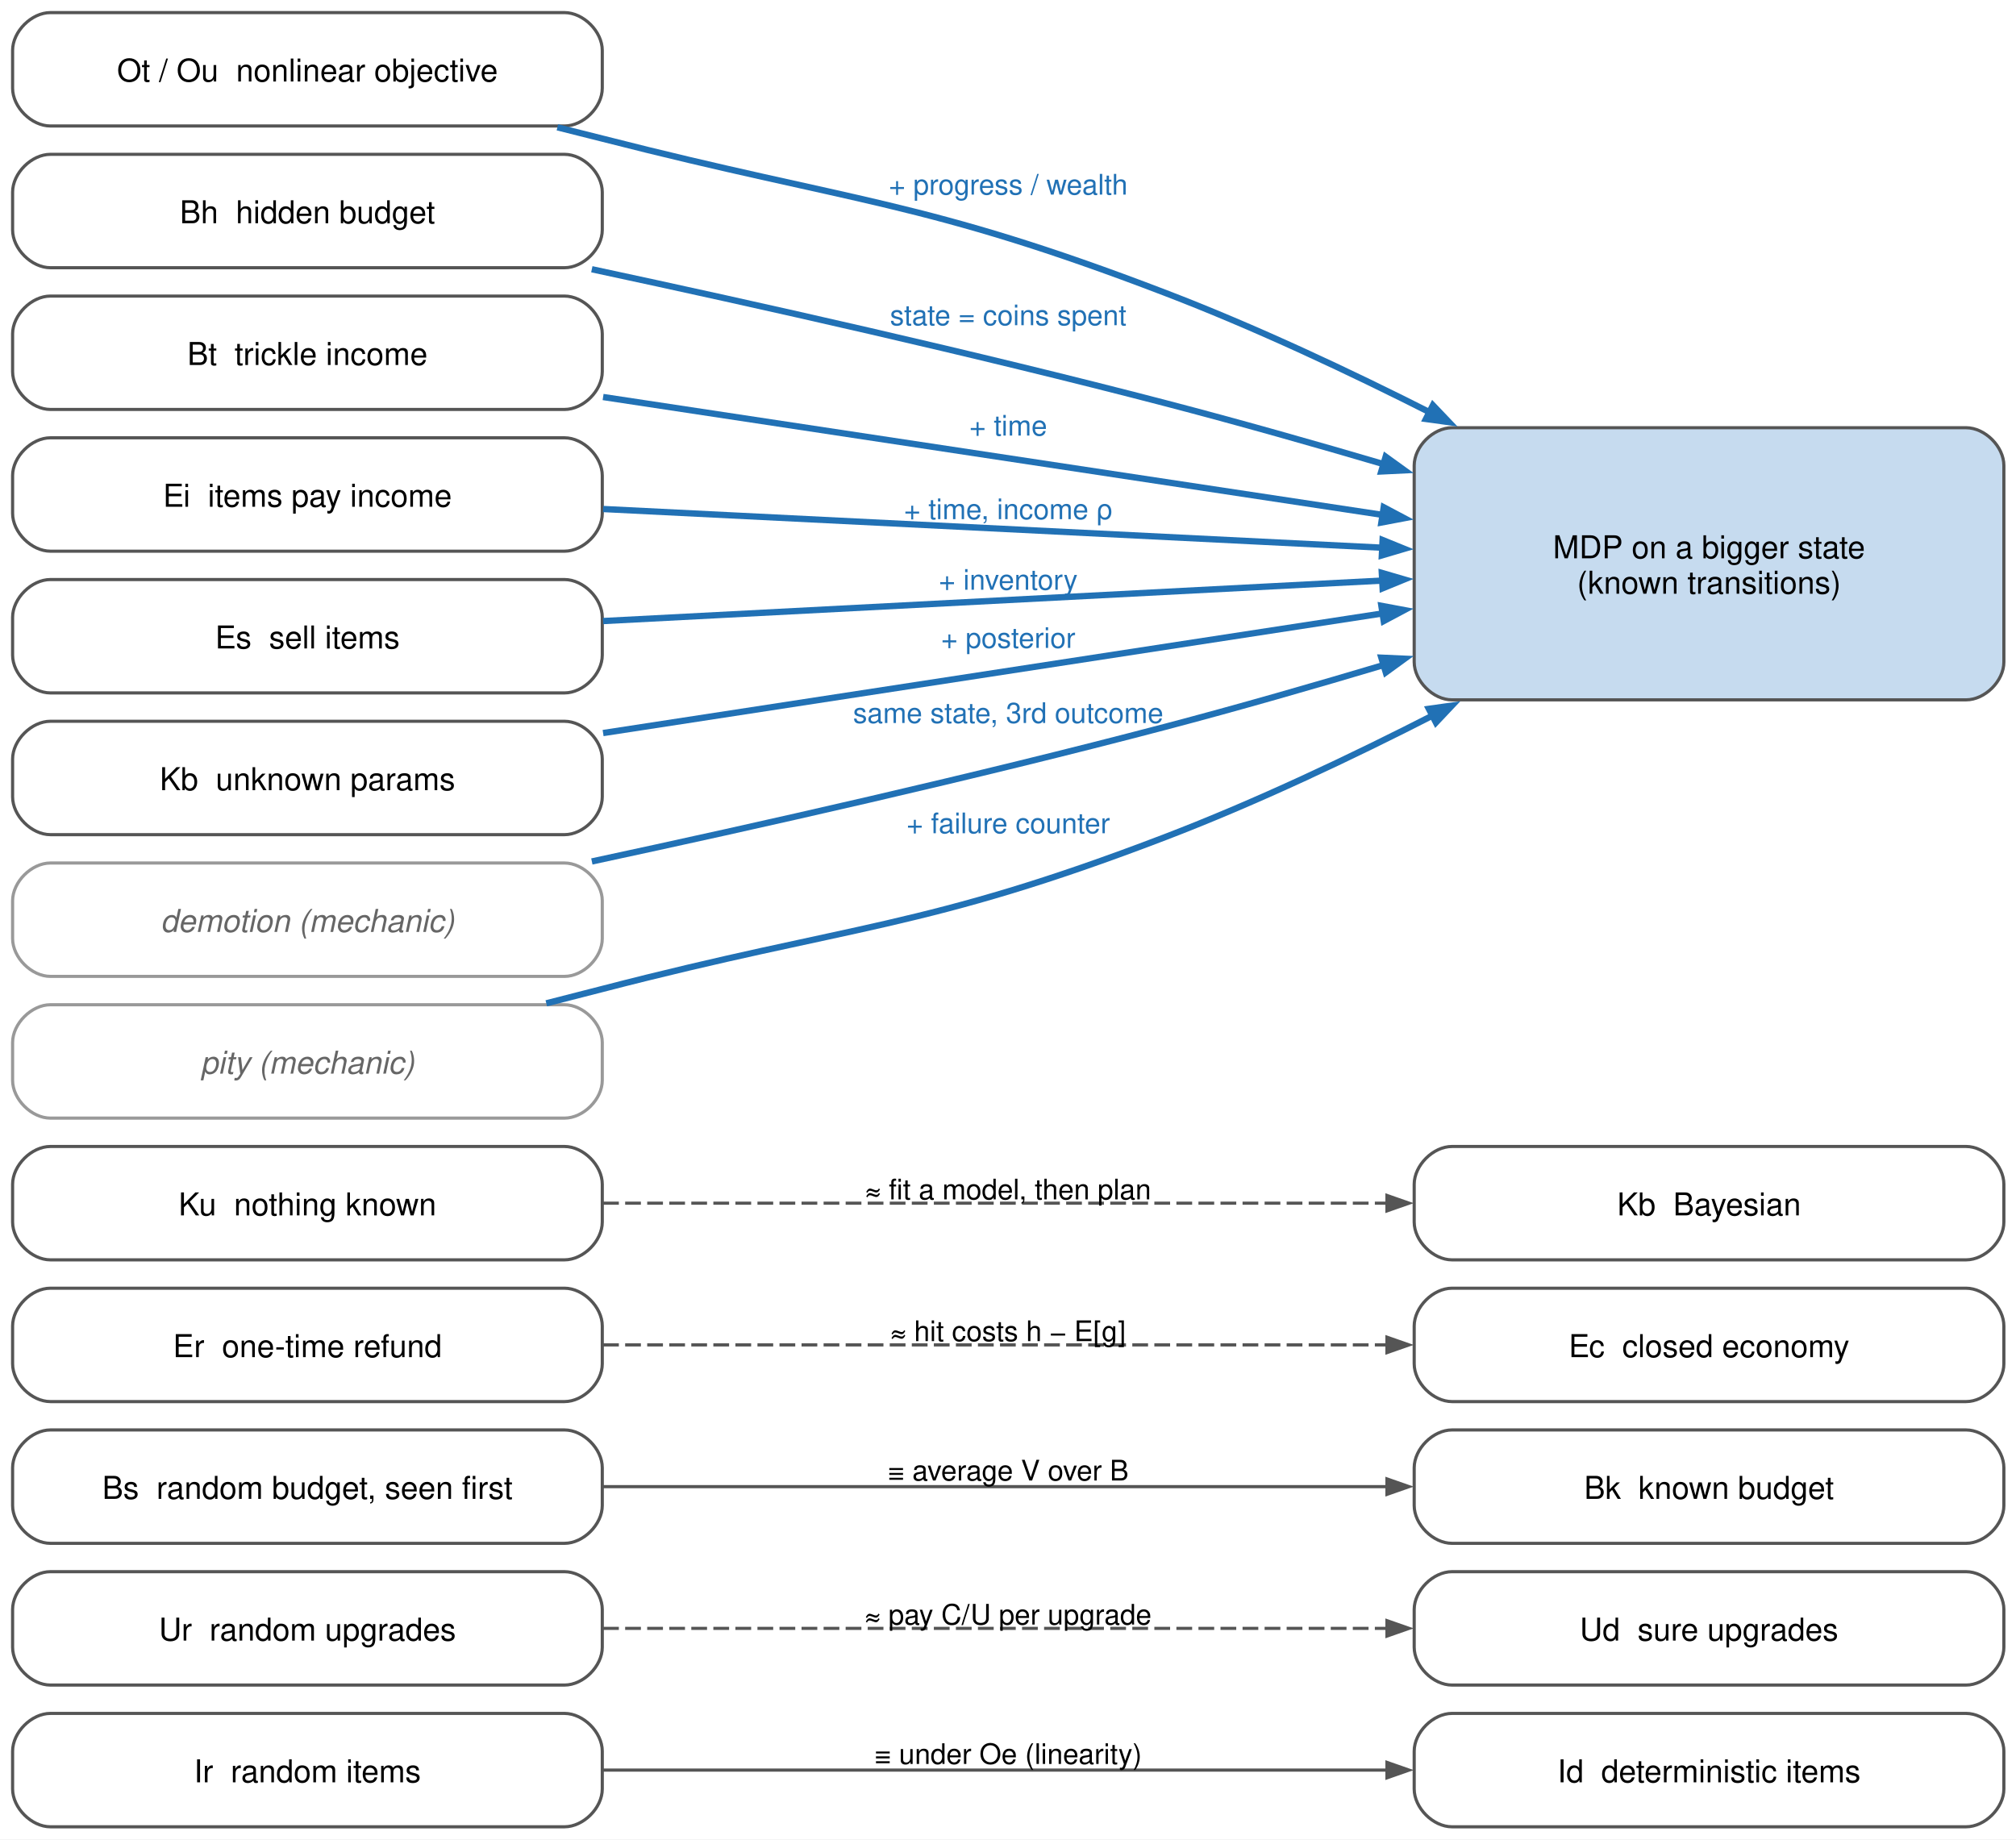
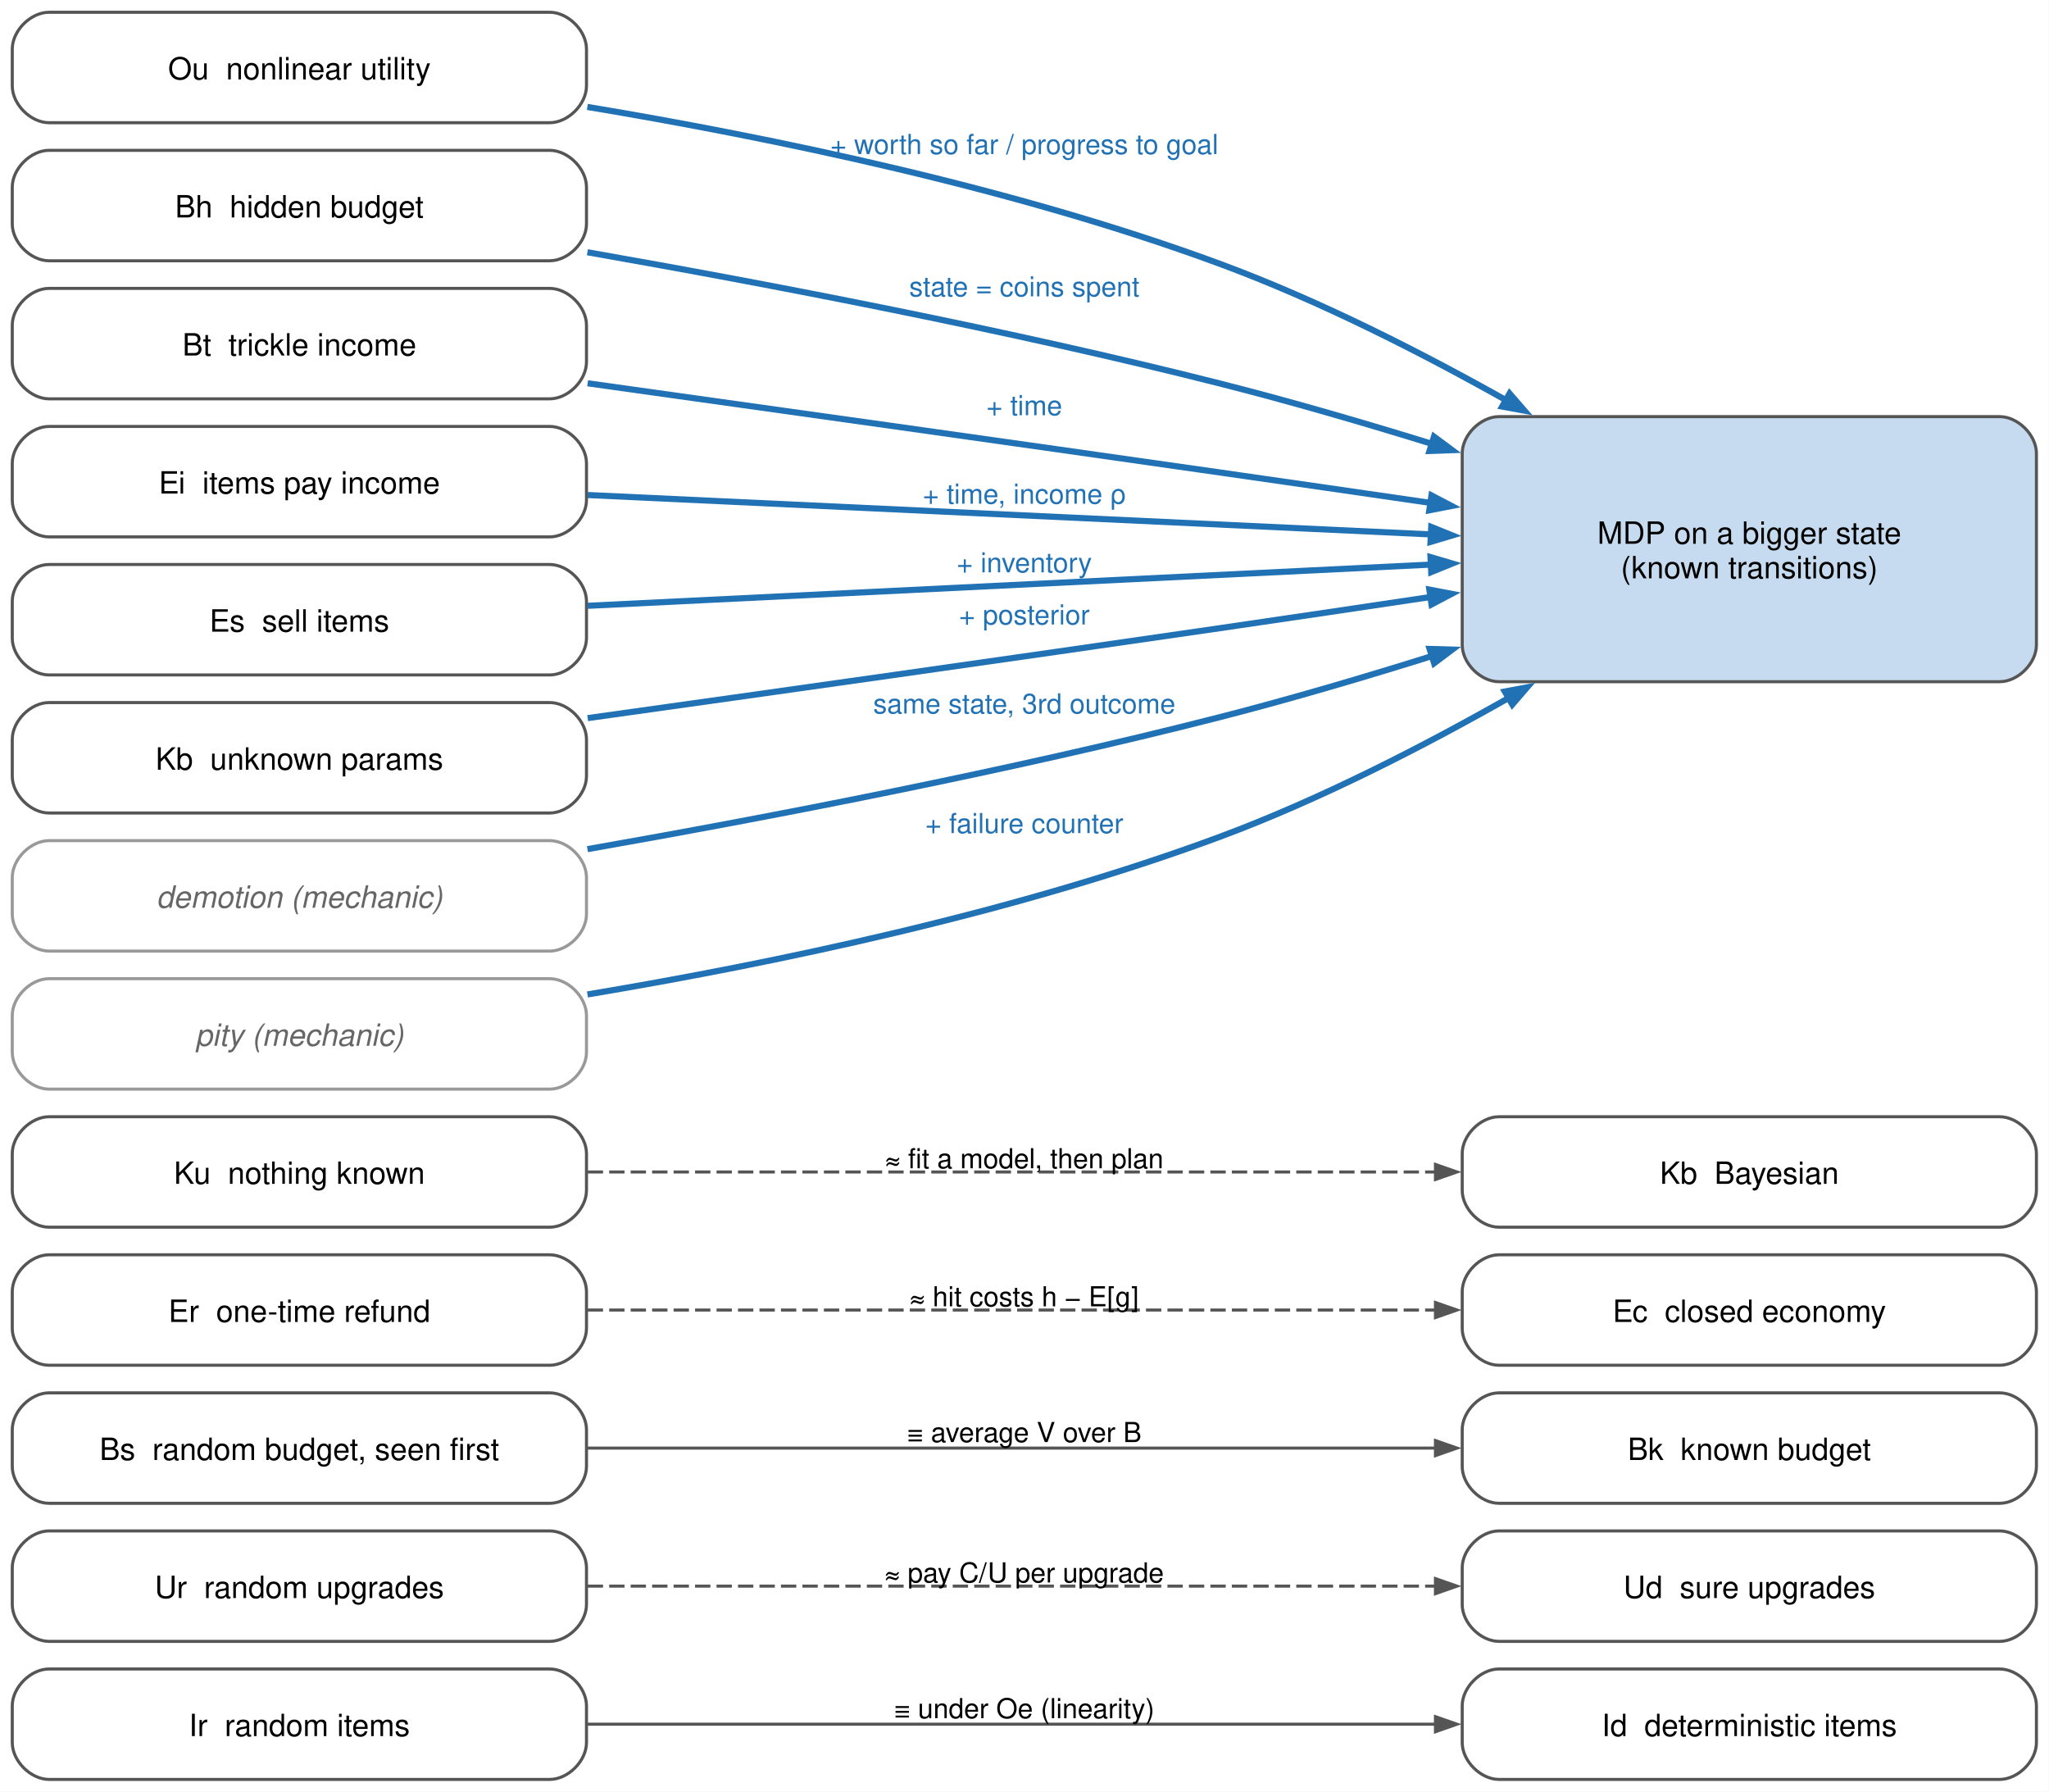
- <svg xmlns="http://www.w3.org/2000/svg" width="640pt" height="584pt" viewBox="0.00 0.00 640.00 584.00">
+ <svg xmlns="http://www.w3.org/2000/svg" width="668pt" height="584pt" viewBox="0.00 0.00 668.00 584.00">
  <g id="graph0" class="graph" transform="scale(1 1) rotate(0) translate(4 580)">
-     <polygon fill="white" stroke="none" points="-4,4 -4,-580 636.15,-580 636.15,4 -4,4" />
+     <polygon fill="white" stroke="none" points="-4,4 -4,-580 663.9,-580 663.9,4 -4,4" />
    <g id="node1" class="node">
      <path fill="none" stroke="#555555" d="M175.2,-36C175.2,-36 12,-36 12,-36 6,-36 0,-30 0,-24 0,-24 0,-12 0,-12 0,-6 6,0 12,0 12,0 175.2,0 175.2,0 181.2,0 187.2,-6 187.2,-12 187.2,-12 187.2,-24 187.2,-24 187.2,-30 181.2,-36 175.2,-36" />
      <text xml:space="preserve" text-anchor="middle" x="93.6" y="-14.12" font-family="Helvetica,sans-Serif" font-size="10.00">Ir  random items</text>
    </g>
    <g id="node14" class="node">
-       <path fill="none" stroke="#555555" d="M620.15,-36C620.15,-36 456.95,-36 456.95,-36 450.95,-36 444.95,-30 444.95,-24 444.95,-24 444.95,-12 444.95,-12 444.95,-6 450.95,0 456.95,0 456.95,0 620.15,0 620.15,0 626.15,0 632.15,-6 632.15,-12 632.15,-12 632.15,-24 632.15,-24 632.15,-30 626.15,-36 620.15,-36" />
-       <text xml:space="preserve" text-anchor="middle" x="538.55" y="-14.12" font-family="Helvetica,sans-Serif" font-size="10.00">Id  deterministic items</text>
+       <path fill="none" stroke="#555555" d="M647.9,-36C647.9,-36 484.7,-36 484.7,-36 478.7,-36 472.7,-30 472.7,-24 472.7,-24 472.7,-12 472.7,-12 472.7,-6 478.7,0 484.7,0 484.7,0 647.9,0 647.9,0 653.9,0 659.9,-6 659.9,-12 659.9,-12 659.9,-24 659.9,-24 659.9,-30 653.9,-36 647.9,-36" />
+       <text xml:space="preserve" text-anchor="middle" x="566.3" y="-14.12" font-family="Helvetica,sans-Serif" font-size="10.00">Id  deterministic items</text>
    </g>
    <g id="edge1" class="edge">
-       <path fill="none" stroke="#555555" d="M187.46,-18C260.4,-18 361.82,-18 436.73,-18" />
-       <polygon fill="#555555" stroke="#555555" points="436.3,-20.45 443.3,-18 436.3,-15.55 436.3,-20.45" />
-       <text xml:space="preserve" text-anchor="middle" x="316.08" y="-19.95" font-family="Helvetica,sans-Serif" font-size="9.00">≡ under Oe (linearity)</text>
+       <path fill="none" stroke="#555555" d="M187.6,-18C267.38,-18 382.11,-18 464.16,-18" />
+       <polygon fill="#555555" stroke="#555555" points="463.98,-20.45 470.98,-18 463.98,-15.55 463.98,-20.45" />
+       <text xml:space="preserve" text-anchor="middle" x="329.95" y="-19.95" font-family="Helvetica,sans-Serif" font-size="9.00">≡ under Oe (linearity)</text>
    </g>
    <g id="node2" class="node">
      <path fill="none" stroke="#555555" d="M175.2,-81C175.2,-81 12,-81 12,-81 6,-81 0,-75 0,-69 0,-69 0,-57 0,-57 0,-51 6,-45 12,-45 12,-45 175.2,-45 175.2,-45 181.2,-45 187.2,-51 187.2,-57 187.2,-57 187.2,-69 187.2,-69 187.2,-75 181.2,-81 175.2,-81" />
      <text xml:space="preserve" text-anchor="middle" x="93.6" y="-59.12" font-family="Helvetica,sans-Serif" font-size="10.00">Ur  random upgrades</text>
    </g>
    <g id="node15" class="node">
-       <path fill="none" stroke="#555555" d="M620.15,-81C620.15,-81 456.95,-81 456.95,-81 450.95,-81 444.95,-75 444.95,-69 444.95,-69 444.95,-57 444.95,-57 444.95,-51 450.95,-45 456.95,-45 456.95,-45 620.15,-45 620.15,-45 626.15,-45 632.15,-51 632.15,-57 632.15,-57 632.15,-69 632.15,-69 632.15,-75 626.15,-81 620.15,-81" />
-       <text xml:space="preserve" text-anchor="middle" x="538.55" y="-59.12" font-family="Helvetica,sans-Serif" font-size="10.00">Ud  sure upgrades</text>
+       <path fill="none" stroke="#555555" d="M647.9,-81C647.9,-81 484.7,-81 484.7,-81 478.7,-81 472.7,-75 472.7,-69 472.7,-69 472.7,-57 472.7,-57 472.7,-51 478.7,-45 484.7,-45 484.7,-45 647.9,-45 647.9,-45 653.9,-45 659.9,-51 659.9,-57 659.9,-57 659.9,-69 659.9,-69 659.9,-75 653.9,-81 647.9,-81" />
+       <text xml:space="preserve" text-anchor="middle" x="566.3" y="-59.12" font-family="Helvetica,sans-Serif" font-size="10.00">Ud  sure upgrades</text>
    </g>
    <g id="edge2" class="edge">
-       <path fill="none" stroke="#555555" stroke-dasharray="5,2" d="M187.46,-63C260.4,-63 361.82,-63 436.73,-63" />
-       <polygon fill="#555555" stroke="#555555" points="436.3,-65.45 443.3,-63 436.3,-60.55 436.3,-65.45" />
-       <text xml:space="preserve" text-anchor="middle" x="316.08" y="-64.2" font-family="Helvetica,sans-Serif" font-size="9.00">≈ pay C/U per upgrade</text>
+       <path fill="none" stroke="#555555" stroke-dasharray="5,2" d="M187.6,-63C267.38,-63 382.11,-63 464.16,-63" />
+       <polygon fill="#555555" stroke="#555555" points="463.98,-65.45 470.98,-63 463.98,-60.55 463.98,-65.45" />
+       <text xml:space="preserve" text-anchor="middle" x="329.95" y="-64.2" font-family="Helvetica,sans-Serif" font-size="9.00">≈ pay C/U per upgrade</text>
    </g>
    <g id="node3" class="node">
      <path fill="none" stroke="#555555" d="M175.2,-126C175.2,-126 12,-126 12,-126 6,-126 0,-120 0,-114 0,-114 0,-102 0,-102 0,-96 6,-90 12,-90 12,-90 175.2,-90 175.2,-90 181.2,-90 187.2,-96 187.2,-102 187.2,-102 187.2,-114 187.2,-114 187.2,-120 181.2,-126 175.2,-126" />
      <text xml:space="preserve" text-anchor="middle" x="93.6" y="-104.12" font-family="Helvetica,sans-Serif" font-size="10.00">Bs  random budget, seen first</text>
    </g>
    <g id="node16" class="node">
-       <path fill="none" stroke="#555555" d="M620.15,-126C620.15,-126 456.95,-126 456.95,-126 450.95,-126 444.95,-120 444.95,-114 444.95,-114 444.95,-102 444.95,-102 444.95,-96 450.95,-90 456.95,-90 456.95,-90 620.15,-90 620.15,-90 626.15,-90 632.15,-96 632.15,-102 632.15,-102 632.15,-114 632.15,-114 632.15,-120 626.15,-126 620.15,-126" />
-       <text xml:space="preserve" text-anchor="middle" x="538.55" y="-104.12" font-family="Helvetica,sans-Serif" font-size="10.00">Bk  known budget</text>
+       <path fill="none" stroke="#555555" d="M647.9,-126C647.9,-126 484.7,-126 484.7,-126 478.7,-126 472.7,-120 472.7,-114 472.7,-114 472.7,-102 472.7,-102 472.7,-96 478.7,-90 484.7,-90 484.7,-90 647.9,-90 647.9,-90 653.9,-90 659.9,-96 659.9,-102 659.9,-102 659.9,-114 659.9,-114 659.9,-120 653.9,-126 647.9,-126" />
+       <text xml:space="preserve" text-anchor="middle" x="566.3" y="-104.12" font-family="Helvetica,sans-Serif" font-size="10.00">Bk  known budget</text>
    </g>
    <g id="edge3" class="edge">
-       <path fill="none" stroke="#555555" d="M187.46,-108C260.4,-108 361.82,-108 436.73,-108" />
-       <polygon fill="#555555" stroke="#555555" points="436.3,-110.45 443.3,-108 436.3,-105.55 436.3,-110.45" />
-       <text xml:space="preserve" text-anchor="middle" x="316.08" y="-109.95" font-family="Helvetica,sans-Serif" font-size="9.00">≡ average V over B</text>
+       <path fill="none" stroke="#555555" d="M187.6,-108C267.38,-108 382.11,-108 464.16,-108" />
+       <polygon fill="#555555" stroke="#555555" points="463.98,-110.45 470.98,-108 463.98,-105.55 463.98,-110.45" />
+       <text xml:space="preserve" text-anchor="middle" x="329.95" y="-109.95" font-family="Helvetica,sans-Serif" font-size="9.00">≡ average V over B</text>
    </g>
    <g id="node4" class="node">
      <path fill="none" stroke="#555555" d="M175.2,-171C175.2,-171 12,-171 12,-171 6,-171 0,-165 0,-159 0,-159 0,-147 0,-147 0,-141 6,-135 12,-135 12,-135 175.2,-135 175.2,-135 181.2,-135 187.2,-141 187.2,-147 187.2,-147 187.2,-159 187.2,-159 187.2,-165 181.2,-171 175.2,-171" />
      <text xml:space="preserve" text-anchor="middle" x="93.6" y="-149.12" font-family="Helvetica,sans-Serif" font-size="10.00">Er  one-time refund</text>
    </g>
    <g id="node17" class="node">
-       <path fill="none" stroke="#555555" d="M620.15,-171C620.15,-171 456.95,-171 456.95,-171 450.95,-171 444.95,-165 444.95,-159 444.95,-159 444.95,-147 444.95,-147 444.95,-141 450.95,-135 456.95,-135 456.95,-135 620.15,-135 620.15,-135 626.15,-135 632.15,-141 632.15,-147 632.15,-147 632.15,-159 632.15,-159 632.15,-165 626.15,-171 620.15,-171" />
-       <text xml:space="preserve" text-anchor="middle" x="538.55" y="-149.12" font-family="Helvetica,sans-Serif" font-size="10.00">Ec  closed economy</text>
+       <path fill="none" stroke="#555555" d="M647.9,-171C647.9,-171 484.7,-171 484.7,-171 478.7,-171 472.7,-165 472.7,-159 472.7,-159 472.7,-147 472.7,-147 472.7,-141 478.7,-135 484.7,-135 484.7,-135 647.9,-135 647.9,-135 653.9,-135 659.9,-141 659.9,-147 659.9,-147 659.9,-159 659.9,-159 659.9,-165 653.9,-171 647.9,-171" />
+       <text xml:space="preserve" text-anchor="middle" x="566.3" y="-149.12" font-family="Helvetica,sans-Serif" font-size="10.00">Ec  closed economy</text>
    </g>
    <g id="edge4" class="edge">
-       <path fill="none" stroke="#555555" stroke-dasharray="5,2" d="M187.46,-153C260.4,-153 361.82,-153 436.73,-153" />
-       <polygon fill="#555555" stroke="#555555" points="436.3,-155.45 443.3,-153 436.3,-150.55 436.3,-155.45" />
-       <text xml:space="preserve" text-anchor="middle" x="316.08" y="-154.2" font-family="Helvetica,sans-Serif" font-size="9.00">≈ hit costs h − E[g]</text>
+       <path fill="none" stroke="#555555" stroke-dasharray="5,2" d="M187.6,-153C267.38,-153 382.11,-153 464.16,-153" />
+       <polygon fill="#555555" stroke="#555555" points="463.98,-155.45 470.98,-153 463.98,-150.55 463.98,-155.45" />
+       <text xml:space="preserve" text-anchor="middle" x="329.95" y="-154.2" font-family="Helvetica,sans-Serif" font-size="9.00">≈ hit costs h − E[g]</text>
    </g>
    <g id="node5" class="node">
      <path fill="none" stroke="#555555" d="M175.2,-216C175.2,-216 12,-216 12,-216 6,-216 0,-210 0,-204 0,-204 0,-192 0,-192 0,-186 6,-180 12,-180 12,-180 175.2,-180 175.2,-180 181.2,-180 187.2,-186 187.2,-192 187.2,-192 187.2,-204 187.2,-204 187.2,-210 181.2,-216 175.2,-216" />
      <text xml:space="preserve" text-anchor="middle" x="93.6" y="-194.12" font-family="Helvetica,sans-Serif" font-size="10.00">Ku  nothing known</text>
    </g>
    <g id="node18" class="node">
-       <path fill="none" stroke="#555555" d="M620.15,-216C620.15,-216 456.95,-216 456.95,-216 450.95,-216 444.95,-210 444.95,-204 444.95,-204 444.95,-192 444.95,-192 444.95,-186 450.95,-180 456.95,-180 456.95,-180 620.15,-180 620.15,-180 626.15,-180 632.15,-186 632.15,-192 632.15,-192 632.15,-204 632.15,-204 632.15,-210 626.15,-216 620.15,-216" />
-       <text xml:space="preserve" text-anchor="middle" x="538.55" y="-194.12" font-family="Helvetica,sans-Serif" font-size="10.00">Kb  Bayesian</text>
+       <path fill="none" stroke="#555555" d="M647.9,-216C647.9,-216 484.7,-216 484.7,-216 478.7,-216 472.7,-210 472.7,-204 472.7,-204 472.7,-192 472.7,-192 472.7,-186 478.7,-180 484.7,-180 484.7,-180 647.9,-180 647.9,-180 653.9,-180 659.9,-186 659.9,-192 659.9,-192 659.9,-204 659.9,-204 659.9,-210 653.9,-216 647.9,-216" />
+       <text xml:space="preserve" text-anchor="middle" x="566.3" y="-194.12" font-family="Helvetica,sans-Serif" font-size="10.00">Kb  Bayesian</text>
    </g>
    <g id="edge5" class="edge">
-       <path fill="none" stroke="#555555" stroke-dasharray="5,2" d="M187.46,-198C260.4,-198 361.82,-198 436.73,-198" />
-       <polygon fill="#555555" stroke="#555555" points="436.3,-200.45 443.3,-198 436.3,-195.55 436.3,-200.45" />
-       <text xml:space="preserve" text-anchor="middle" x="316.08" y="-199.2" font-family="Helvetica,sans-Serif" font-size="9.00">≈ fit a model, then plan</text>
+       <path fill="none" stroke="#555555" stroke-dasharray="5,2" d="M187.6,-198C267.38,-198 382.11,-198 464.16,-198" />
+       <polygon fill="#555555" stroke="#555555" points="463.98,-200.45 470.98,-198 463.98,-195.55 463.98,-200.45" />
+       <text xml:space="preserve" text-anchor="middle" x="329.95" y="-199.2" font-family="Helvetica,sans-Serif" font-size="9.00">≈ fit a model, then plan</text>
    </g>
    <g id="node6" class="node">
      <path fill="none" stroke="#555555" d="M175.2,-576C175.2,-576 12,-576 12,-576 6,-576 0,-570 0,-564 0,-564 0,-552 0,-552 0,-546 6,-540 12,-540 12,-540 175.2,-540 175.2,-540 181.2,-540 187.2,-546 187.2,-552 187.2,-552 187.2,-564 187.2,-564 187.2,-570 181.2,-576 175.2,-576" />
-       <text xml:space="preserve" text-anchor="middle" x="93.6" y="-554.12" font-family="Helvetica,sans-Serif" font-size="10.00">Ot / Ou  nonlinear objective</text>
+       <text xml:space="preserve" text-anchor="middle" x="93.6" y="-554.12" font-family="Helvetica,sans-Serif" font-size="10.00">Ou  nonlinear utility</text>
    </g>
    <g id="node19" class="node">
-       <path fill="#c6dbef" stroke="#555555" d="M620.15,-444.2C620.15,-444.2 456.95,-444.2 456.95,-444.2 450.95,-444.2 444.95,-438.2 444.95,-432.2 444.95,-432.2 444.95,-369.8 444.95,-369.8 444.95,-363.8 450.95,-357.8 456.95,-357.8 456.95,-357.8 620.15,-357.8 620.15,-357.8 626.15,-357.8 632.15,-363.8 632.15,-369.8 632.15,-369.8 632.15,-432.2 632.15,-432.2 632.15,-438.2 626.15,-444.2 620.15,-444.2" />
-       <text xml:space="preserve" text-anchor="middle" x="538.55" y="-402.75" font-family="Helvetica,sans-Serif" font-size="10.00">MDP on a bigger state</text>
-       <text xml:space="preserve" text-anchor="middle" x="538.55" y="-391.5" font-family="Helvetica,sans-Serif" font-size="10.00">(known transitions)</text>
+       <path fill="#c6dbef" stroke="#555555" d="M647.9,-444.2C647.9,-444.2 484.7,-444.2 484.7,-444.2 478.7,-444.2 472.7,-438.2 472.7,-432.2 472.7,-432.2 472.7,-369.8 472.7,-369.8 472.7,-363.8 478.7,-357.8 484.7,-357.8 484.7,-357.8 647.9,-357.8 647.9,-357.8 653.9,-357.8 659.9,-363.8 659.9,-369.8 659.9,-369.8 659.9,-432.2 659.9,-432.2 659.9,-438.2 653.9,-444.2 647.9,-444.2" />
+       <text xml:space="preserve" text-anchor="middle" x="566.3" y="-402.75" font-family="Helvetica,sans-Serif" font-size="10.00">MDP on a bigger state</text>
+       <text xml:space="preserve" text-anchor="middle" x="566.3" y="-391.5" font-family="Helvetica,sans-Serif" font-size="10.00">(known transitions)</text>
    </g>
    <g id="edge6" class="edge">
-       <path fill="none" stroke="#2171b5" stroke-width="2" d="M172.95,-539.58C177.78,-538.39 182.56,-537.19 187.2,-536 267.01,-515.59 289.03,-516.49 365.95,-487 394.39,-476.1 424.4,-462.02 451.23,-448.42" />
-       <polygon fill="#2171b5" stroke="#2171b5" stroke-width="2" points="450.89,-451.34 456.01,-445.97 448.67,-446.98 450.89,-451.34" />
-       <text xml:space="preserve" text-anchor="middle" x="316.08" y="-518.23" font-family="Helvetica,sans-Serif" font-size="9.00" fill="#2171b5">+ progress / wealth</text>
+       <path fill="none" stroke="#2171b5" stroke-width="2" d="M187.49,-545.15C247.54,-535.15 326.7,-518.74 393.7,-494 425.93,-482.1 459.56,-465.03 488.41,-448.76" />
+       <polygon fill="#2171b5" stroke="#2171b5" stroke-width="2" points="488.14,-451.74 493.01,-446.14 485.71,-447.48 488.14,-451.74" />
+       <text xml:space="preserve" text-anchor="middle" x="329.95" y="-529.79" font-family="Helvetica,sans-Serif" font-size="9.00" fill="#2171b5">+ worth so far / progress to goal</text>
    </g>
    <g id="node7" class="node">
      <path fill="none" stroke="#555555" d="M175.2,-531C175.2,-531 12,-531 12,-531 6,-531 0,-525 0,-519 0,-519 0,-507 0,-507 0,-501 6,-495 12,-495 12,-495 175.2,-495 175.2,-495 181.2,-495 187.2,-501 187.2,-507 187.2,-507 187.2,-519 187.2,-519 187.2,-525 181.2,-531 175.2,-531" />
      <text xml:space="preserve" text-anchor="middle" x="93.6" y="-509.12" font-family="Helvetica,sans-Serif" font-size="10.00">Bh  hidden budget</text>
    </g>
    <g id="edge7" class="edge">
-       <path fill="none" stroke="#2171b5" stroke-width="2" d="M183.88,-494.52C236.98,-483.14 305.56,-467.74 365.95,-452 388.95,-446 413.53,-439.04 436.68,-432.22" />
-       <polygon fill="#2171b5" stroke="#2171b5" stroke-width="2" points="435.89,-435.01 441.9,-430.67 434.5,-430.31 435.89,-435.01" />
-       <text xml:space="preserve" text-anchor="middle" x="316.08" y="-476.74" font-family="Helvetica,sans-Serif" font-size="9.00" fill="#2171b5">state = coins spent</text>
+       <path fill="none" stroke="#2171b5" stroke-width="2" d="M187.5,-497.78C246.85,-487.37 325.25,-472.35 393.7,-455 416.72,-449.17 441.2,-442.03 464.25,-434.89" />
+       <polygon fill="#2171b5" stroke="#2171b5" stroke-width="2" points="463.5,-437.69 469.45,-433.27 462.04,-433.01 463.5,-437.69" />
+       <text xml:space="preserve" text-anchor="middle" x="329.95" y="-483.4" font-family="Helvetica,sans-Serif" font-size="9.00" fill="#2171b5">state = coins spent</text>
    </g>
    <g id="node8" class="node">
      <path fill="none" stroke="#555555" d="M175.2,-486C175.2,-486 12,-486 12,-486 6,-486 0,-480 0,-474 0,-474 0,-462 0,-462 0,-456 6,-450 12,-450 12,-450 175.2,-450 175.2,-450 181.2,-450 187.2,-456 187.2,-462 187.2,-462 187.2,-474 187.2,-474 187.2,-480 181.2,-486 175.2,-486" />
      <text xml:space="preserve" text-anchor="middle" x="93.6" y="-464.12" font-family="Helvetica,sans-Serif" font-size="10.00">Bt  trickle income</text>
    </g>
    <g id="edge8" class="edge">
-       <path fill="none" stroke="#2171b5" stroke-width="2" d="M187.46,-453.95C260.4,-442.92 361.82,-427.58 436.73,-416.25" />
-       <polygon fill="#2171b5" stroke="#2171b5" stroke-width="2" points="435.27,-418.95 441.82,-415.48 434.53,-414.1 435.27,-418.95" />
-       <text xml:space="preserve" text-anchor="middle" x="316.08" y="-441.7" font-family="Helvetica,sans-Serif" font-size="9.00" fill="#2171b5">+ time</text>
+       <path fill="none" stroke="#2171b5" stroke-width="2" d="M187.58,-455.07C246.63,-446.83 324.66,-435.88 393.7,-426 416.49,-422.74 440.98,-419.2 464.12,-415.83" />
+       <polygon fill="#2171b5" stroke="#2171b5" stroke-width="2" points="462.68,-418.52 469.25,-415.08 461.97,-413.67 462.68,-418.52" />
+       <text xml:space="preserve" text-anchor="middle" x="329.95" y="-444.66" font-family="Helvetica,sans-Serif" font-size="9.00" fill="#2171b5">+ time</text>
    </g>
    <g id="node9" class="node">
      <path fill="none" stroke="#555555" d="M175.2,-441C175.2,-441 12,-441 12,-441 6,-441 0,-435 0,-429 0,-429 0,-417 0,-417 0,-411 6,-405 12,-405 12,-405 175.2,-405 175.2,-405 181.2,-405 187.2,-411 187.2,-417 187.2,-417 187.2,-429 187.2,-429 187.2,-435 181.2,-441 175.2,-441" />
      <text xml:space="preserve" text-anchor="middle" x="93.6" y="-419.12" font-family="Helvetica,sans-Serif" font-size="10.00">Ei  items pay income</text>
    </g>
    <g id="edge9" class="edge">
-       <path fill="none" stroke="#2171b5" stroke-width="2" d="M187.46,-418.39C260.4,-414.77 361.82,-409.73 436.73,-406.01" />
-       <polygon fill="#2171b5" stroke="#2171b5" stroke-width="2" points="434.92,-408.55 441.79,-405.76 434.68,-403.66 434.92,-408.55" />
-       <text xml:space="preserve" text-anchor="middle" x="316.08" y="-415.17" font-family="Helvetica,sans-Serif" font-size="9.00" fill="#2171b5">+ time, income ρ</text>
+       <path fill="none" stroke="#2171b5" stroke-width="2" d="M187.6,-418.65C267.38,-414.92 382.11,-409.56 464.16,-405.73" />
+       <polygon fill="#2171b5" stroke="#2171b5" stroke-width="2" points="462.6,-408.25 469.47,-405.48 462.37,-403.36 462.6,-408.25" />
+       <text xml:space="preserve" text-anchor="middle" x="329.95" y="-415.82" font-family="Helvetica,sans-Serif" font-size="9.00" fill="#2171b5">+ time, income ρ</text>
    </g>
    <g id="node10" class="node">
      <path fill="none" stroke="#555555" d="M175.2,-396C175.2,-396 12,-396 12,-396 6,-396 0,-390 0,-384 0,-384 0,-372 0,-372 0,-366 6,-360 12,-360 12,-360 175.2,-360 175.2,-360 181.2,-360 187.2,-366 187.2,-372 187.2,-372 187.2,-384 187.2,-384 187.2,-390 181.2,-396 175.2,-396" />
      <text xml:space="preserve" text-anchor="middle" x="93.6" y="-374.12" font-family="Helvetica,sans-Serif" font-size="10.00">Es  sell items</text>
    </g>
    <g id="edge10" class="edge">
-       <path fill="none" stroke="#2171b5" stroke-width="2" d="M187.46,-382.82C260.4,-386.61 361.82,-391.88 436.73,-395.77" />
-       <polygon fill="#2171b5" stroke="#2171b5" stroke-width="2" points="434.67,-398.11 441.79,-396.03 434.93,-393.22 434.67,-398.11" />
-       <text xml:space="preserve" text-anchor="middle" x="316.08" y="-392.76" font-family="Helvetica,sans-Serif" font-size="9.00" fill="#2171b5">+ inventory</text>
+       <path fill="none" stroke="#2171b5" stroke-width="2" d="M187.6,-382.54C267.38,-386.44 382.11,-392.05 464.16,-396.06" />
+       <polygon fill="#2171b5" stroke="#2171b5" stroke-width="2" points="462.36,-398.42 469.47,-396.32 462.6,-393.53 462.36,-398.42" />
+       <text xml:space="preserve" text-anchor="middle" x="329.95" y="-393.44" font-family="Helvetica,sans-Serif" font-size="9.00" fill="#2171b5">+ inventory</text>
    </g>
    <g id="node11" class="node">
      <path fill="none" stroke="#555555" d="M175.2,-351C175.2,-351 12,-351 12,-351 6,-351 0,-345 0,-339 0,-339 0,-327 0,-327 0,-321 6,-315 12,-315 12,-315 175.2,-315 175.2,-315 181.2,-315 187.2,-321 187.2,-327 187.2,-327 187.2,-339 187.2,-339 187.2,-345 181.2,-351 175.2,-351" />
      <text xml:space="preserve" text-anchor="middle" x="93.6" y="-329.12" font-family="Helvetica,sans-Serif" font-size="10.00">Kb  unknown params</text>
    </g>
    <g id="edge11" class="edge">
-       <path fill="none" stroke="#2171b5" stroke-width="2" d="M187.46,-347.26C260.4,-358.45 361.82,-374.02 436.73,-385.52" />
-       <polygon fill="#2171b5" stroke="#2171b5" stroke-width="2" points="434.53,-387.66 441.82,-386.3 435.28,-382.82 434.53,-387.66" />
-       <text xml:space="preserve" text-anchor="middle" x="316.08" y="-374.29" font-family="Helvetica,sans-Serif" font-size="9.00" fill="#2171b5">+ posterior</text>
+       <path fill="none" stroke="#2171b5" stroke-width="2" d="M187.59,-345.93C246.64,-354.19 324.68,-365.2 393.7,-375.25 416.5,-378.57 440.99,-382.21 464.13,-385.67" />
+       <polygon fill="#2171b5" stroke="#2171b5" stroke-width="2" points="461.98,-387.82 469.26,-386.44 462.7,-382.98 461.98,-387.82" />
+       <text xml:space="preserve" text-anchor="middle" x="329.95" y="-376.45" font-family="Helvetica,sans-Serif" font-size="9.00" fill="#2171b5">+ posterior</text>
    </g>
    <g id="node12" class="node">
      <path fill="none" stroke="#999999" d="M175.2,-306C175.2,-306 12,-306 12,-306 6,-306 0,-300 0,-294 0,-294 0,-282 0,-282 0,-276 6,-270 12,-270 12,-270 175.2,-270 175.2,-270 181.2,-270 187.2,-276 187.2,-282 187.2,-282 187.2,-294 187.2,-294 187.2,-300 181.2,-306 175.2,-306" />
      <text xml:space="preserve" text-anchor="middle" x="93.6" y="-284.12" font-family="Helvetica,sans-Serif" font-style="oblique" font-size="10.00" fill="#666666">demotion (mechanic)</text>
    </g>
    <g id="edge12" class="edge">
-       <path fill="none" stroke="#2171b5" stroke-width="2" d="M183.89,-306.49C237.01,-317.9 305.59,-333.36 365.95,-349.25 388.96,-355.31 413.54,-362.37 436.7,-369.29" />
-       <polygon fill="#2171b5" stroke="#2171b5" stroke-width="2" points="434.52,-371.19 441.93,-370.86 435.93,-366.5 434.52,-371.19" />
-       <text xml:space="preserve" text-anchor="middle" x="316.08" y="-350.45" font-family="Helvetica,sans-Serif" font-size="9.00" fill="#2171b5">same state, 3rd outcome</text>
+       <path fill="none" stroke="#2171b5" stroke-width="2" d="M187.52,-303.22C246.88,-313.65 325.28,-328.74 393.7,-346.25 416.73,-352.15 441.22,-359.37 464.27,-366.61" />
+       <polygon fill="#2171b5" stroke="#2171b5" stroke-width="2" points="462.06,-368.48 469.47,-368.26 463.54,-363.81 462.06,-368.48" />
+       <text xml:space="preserve" text-anchor="middle" x="329.95" y="-347.45" font-family="Helvetica,sans-Serif" font-size="9.00" fill="#2171b5">same state, 3rd outcome</text>
    </g>
    <g id="node13" class="node">
      <path fill="none" stroke="#999999" d="M175.2,-261C175.2,-261 12,-261 12,-261 6,-261 0,-255 0,-249 0,-249 0,-237 0,-237 0,-231 6,-225 12,-225 12,-225 175.2,-225 175.2,-225 181.2,-225 187.2,-231 187.2,-237 187.2,-237 187.2,-249 187.2,-249 187.2,-255 181.2,-261 175.2,-261" />
      <text xml:space="preserve" text-anchor="middle" x="93.6" y="-239.12" font-family="Helvetica,sans-Serif" font-style="oblique" font-size="10.00" fill="#666666">pity (mechanic)</text>
    </g>
    <g id="edge13" class="edge">
-       <path fill="none" stroke="#2171b5" stroke-width="2" d="M169.43,-261.45C175.45,-262.97 181.43,-264.5 187.2,-266 266.86,-286.64 289.11,-284.81 365.95,-314.25 394.73,-325.28 425.07,-339.63 452.1,-353.48" />
-       <polygon fill="#2171b5" stroke="#2171b5" stroke-width="2" points="449.6,-354.95 456.94,-355.98 451.85,-350.59 449.6,-354.95" />
-       <text xml:space="preserve" text-anchor="middle" x="316.08" y="-315.45" font-family="Helvetica,sans-Serif" font-size="9.00" fill="#2171b5">+ failure counter</text>
+       <path fill="none" stroke="#2171b5" stroke-width="2" d="M187.52,-255.86C247.58,-265.89 326.74,-282.37 393.7,-307.25 426.26,-319.35 460.21,-336.76 489.23,-353.29" />
+       <polygon fill="#2171b5" stroke="#2171b5" stroke-width="2" points="486.59,-354.6 493.88,-355.97 489.03,-350.35 486.59,-354.6" />
+       <text xml:space="preserve" text-anchor="middle" x="329.95" y="-308.45" font-family="Helvetica,sans-Serif" font-size="9.00" fill="#2171b5">+ failure counter</text>
    </g>
  </g>
</svg>
